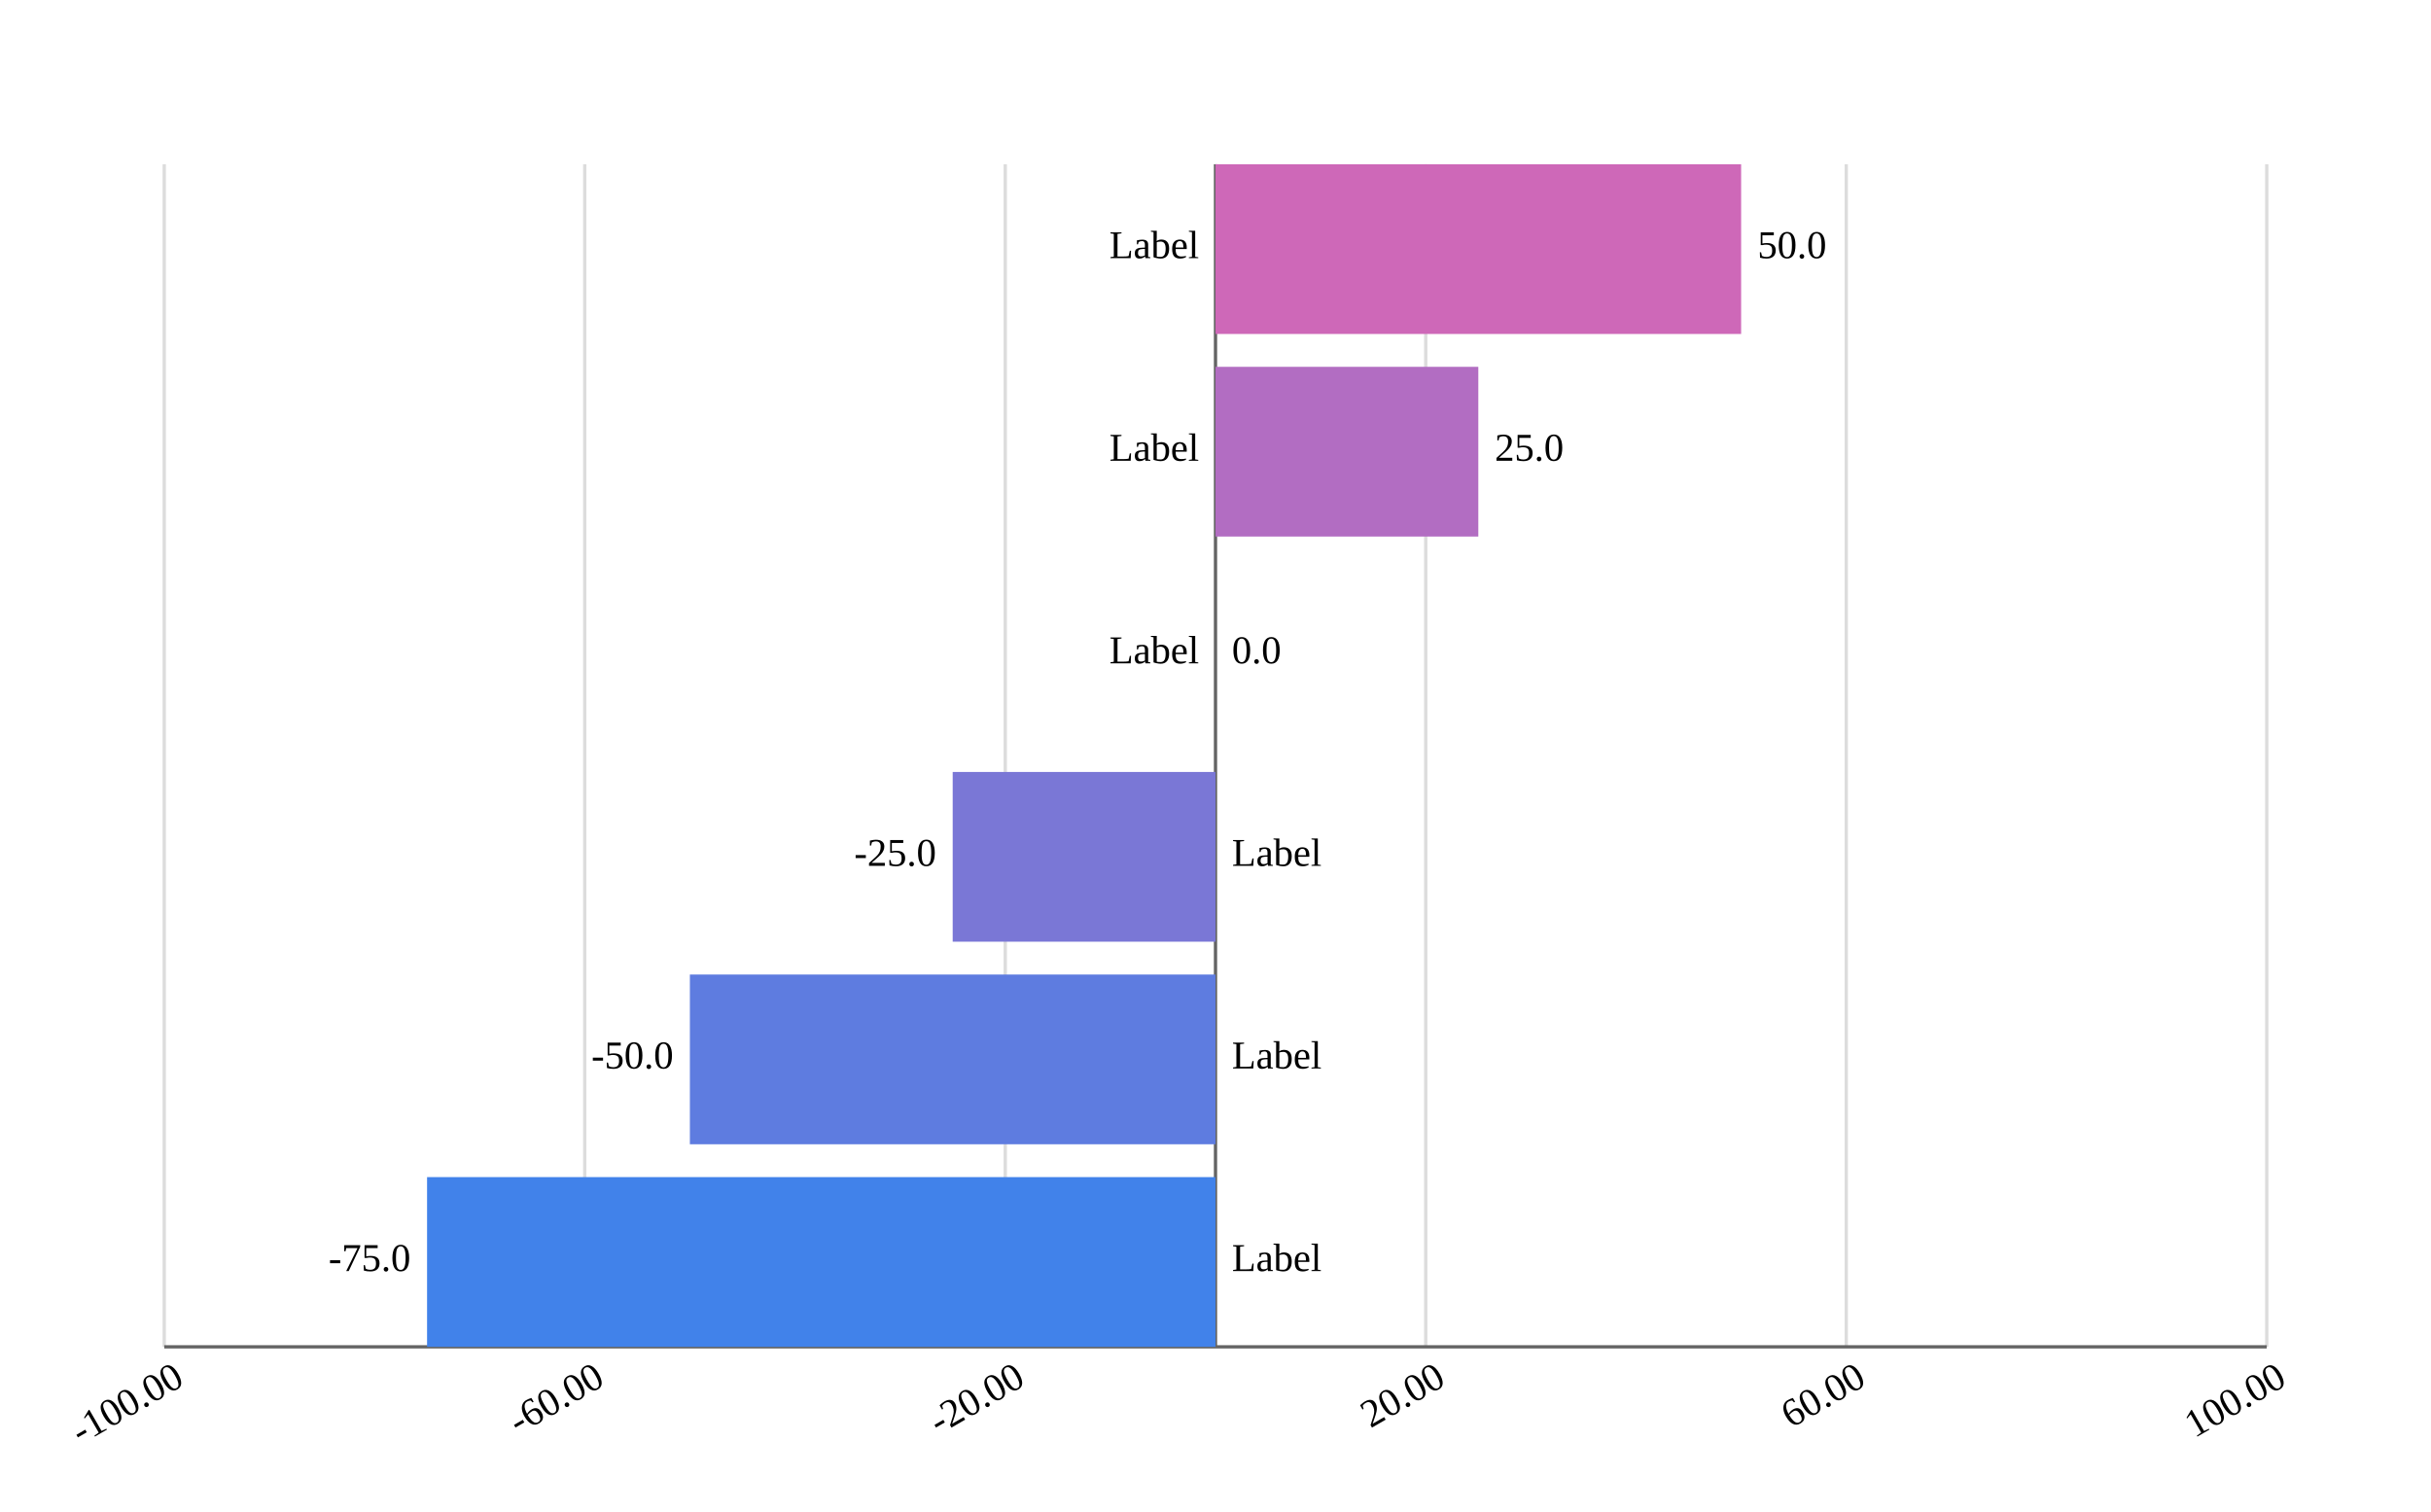
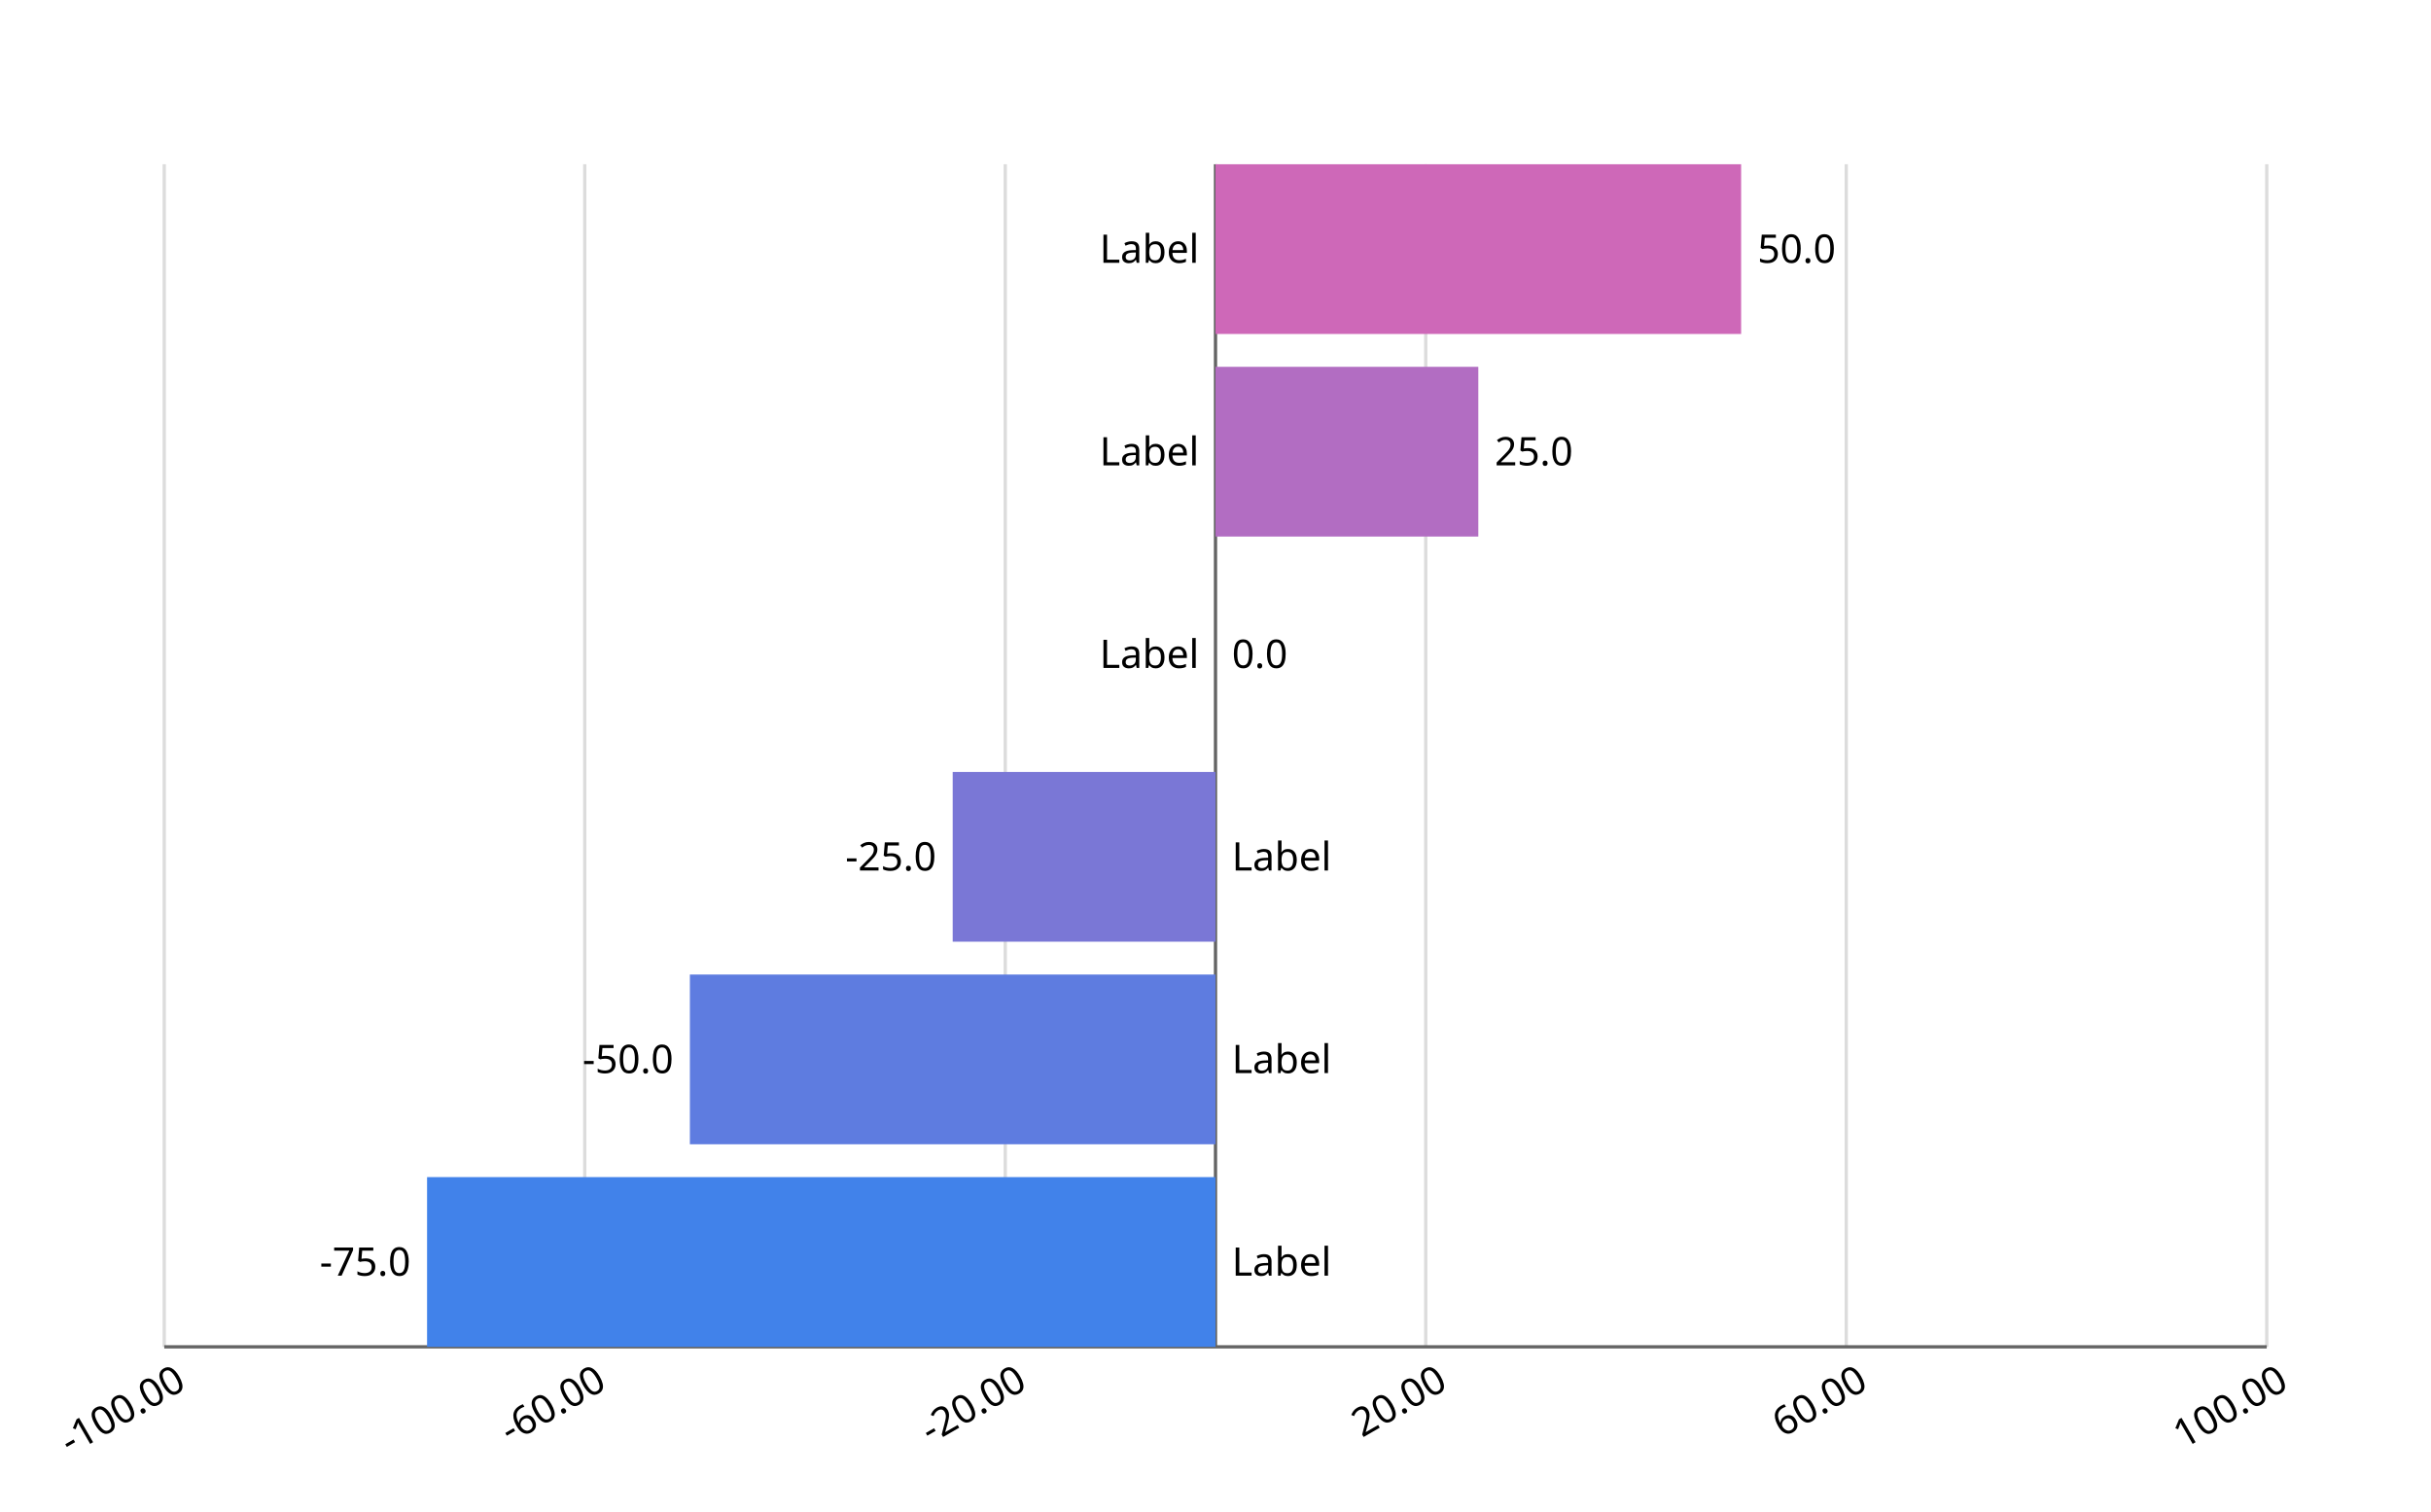
- <svg xmlns="http://www.w3.org/2000/svg" version="1.1" viewBox="0 0 740 460" stroke-width="1">
+ <svg xmlns="http://www.w3.org/2000/svg" style="font-family: sans-serif;" version="1.1" viewBox="0 0 740 460" stroke-width="1">
  <defs>
    <clipPath id="fuckyou">
      <rect x="50" y="50" width="640" height="360" />
    </clipPath>
  </defs>
  <g stroke="#dcdcdc">
    <line x1="50" y1="50" x2="50" y2="410" />
    <line x1="178" y1="50" x2="178" y2="410" />
    <line x1="306" y1="50" x2="306" y2="410" />
    <line x1="434" y1="50" x2="434" y2="410" />
    <line x1="562" y1="50" x2="562" y2="410" />
    <line x1="690" y1="50" x2="690" y2="410" />
  </g>
  <g text-anchor="end" dominant-baseline="hanging" font-size="12">
    <text x="50" y="415" transform="rotate(-30, 50, 410)">  -100.00</text>
    <text x="178" y="415" transform="rotate(-30, 178, 410)">   -60.00</text>
    <text x="306" y="415" transform="rotate(-30, 306, 410)">   -20.00</text>
    <text x="434" y="415" transform="rotate(-30, 434, 410)">    20.00</text>
    <text x="562" y="415" transform="rotate(-30, 562, 410)">    60.00</text>
    <text x="690" y="415" transform="rotate(-30, 690, 410)">   100.00</text>
  </g>
  <g stroke="#646464">
    <line x1="370" y1="50" x2="370" y2="410" />
    <line x1="50" y1="410" x2="690" y2="410" />
  </g>
  <g dominant-baseline="middle" font-size="12">
    <g dominant-baseline="middle">
      <rect fill="#ce68b8" x="370" y="50" width="160" height="51.667" />
      <text x="535" y="75.833">     50.0</text>
      <rect fill="#b26dc2" x="370" y="111.667" width="80" height="51.667" />
      <text x="455" y="137.5">     25.0</text>
    </g>
    <rect fill="#9672cc" x="370" y="173.333" width="-0" height="51.667" />
    <text x="375" y="199.167">      0.0</text>
    <g dominant-baseline="middle" text-anchor="end">
      <rect fill="#7a77d6" x="290" y="235" width="80" height="51.667" />
      <text x="285" y="260.833">    -25.0</text>
      <rect fill="#5e7ce0" x="210" y="296.667" width="160" height="51.667" />
      <text x="205" y="322.5">    -50.0</text>
      <rect fill="#4182ea" x="130" y="358.333" width="240" height="51.667" />
      <text x="125" y="384.167">    -75.0</text>
      <g dominant-baseline="middle" text-anchor="end">
        <text x="365" y="75.833">Label</text>
        <text x="365" y="137.5">Label</text>
      </g>
      <text x="365" y="199.167">Label</text>
      <g dominant-baseline="middle" text-anchor="start">
        <text x="375" y="260.833">Label</text>
        <text x="375" y="322.5">Label</text>
        <text x="375" y="384.167">Label</text>
      </g>
    </g>
  </g>
</svg>
